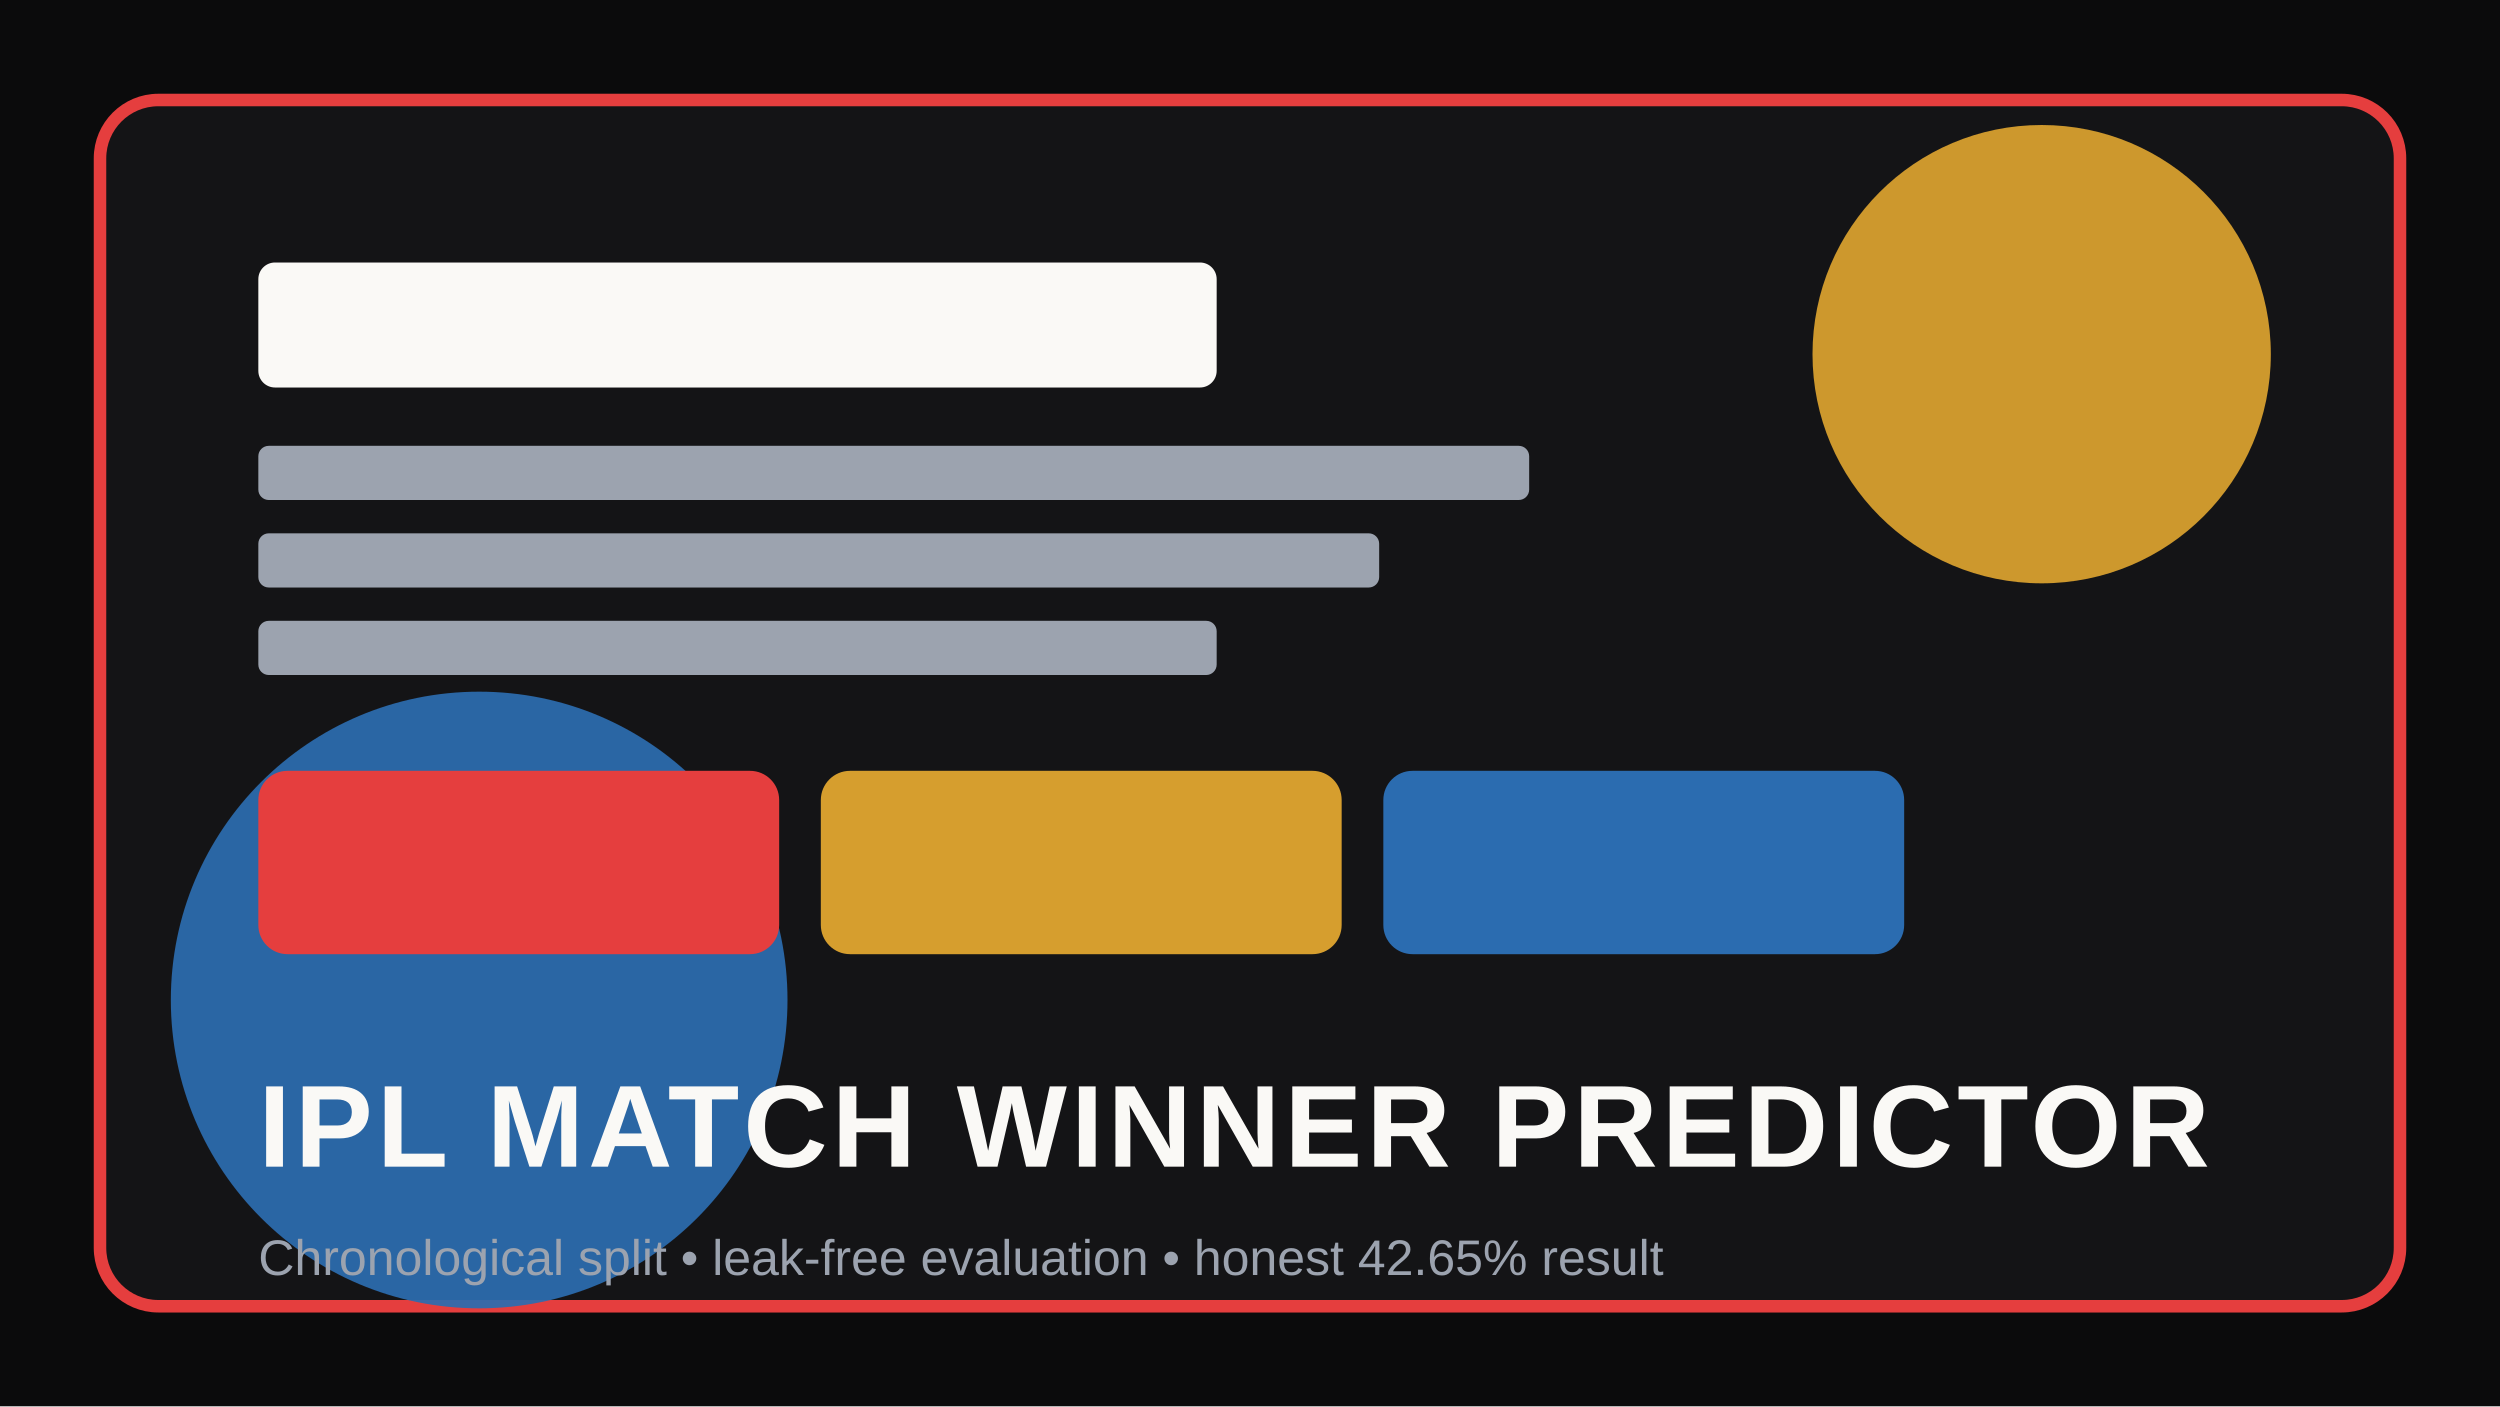
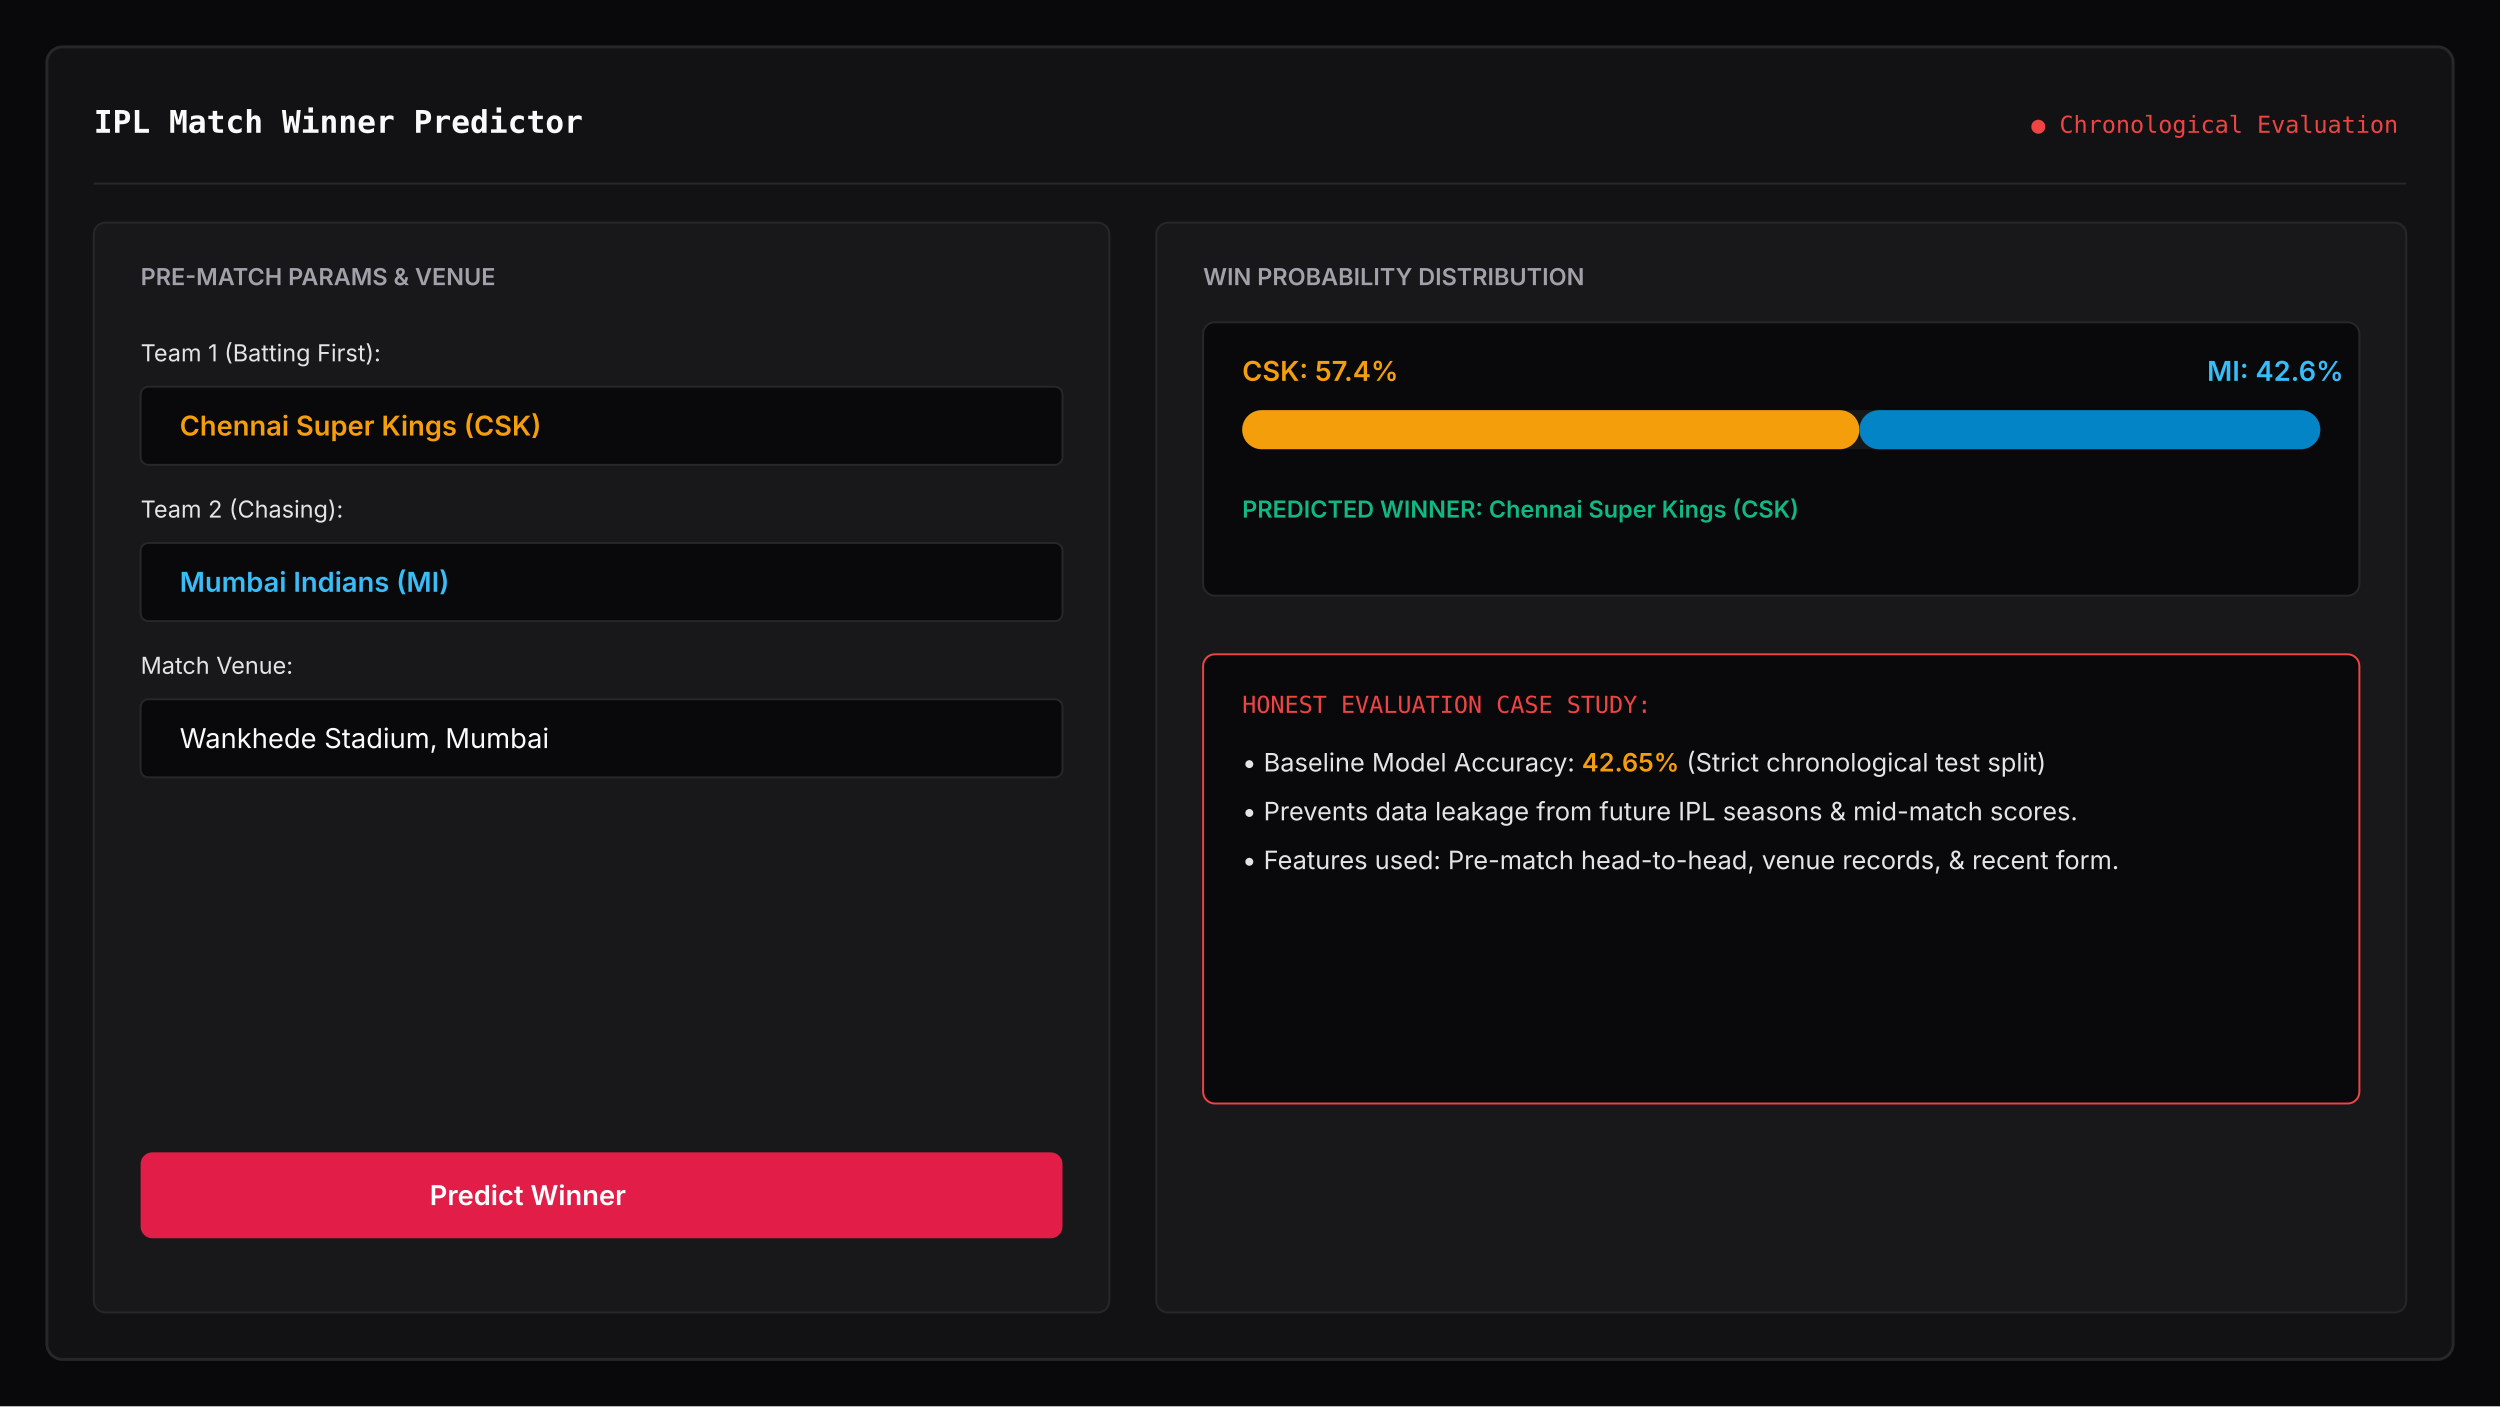
- <svg xmlns="http://www.w3.org/2000/svg" width="1200" height="675" viewBox="0 0 1200 675" fill="none">
-   <rect width="1200" height="675" fill="#0B0B0C" />
-   <rect x="48" y="48" width="1104" height="579" rx="28" fill="#141416" stroke="#E53E3E" stroke-width="6" />
-   <circle cx="980" cy="170" r="110" fill="#D69E2E" opacity="0.95" />
-   <circle cx="230" cy="480" r="148" fill="#2B6CB0" opacity="0.92" />
-   <rect x="124" y="126" width="460" height="60" rx="8" fill="#FAF9F6" />
-   <rect x="124" y="214" width="610" height="26" rx="5" fill="#9CA3AF" />
-   <rect x="124" y="256" width="538" height="26" rx="5" fill="#9CA3AF" />
-   <rect x="124" y="298" width="460" height="26" rx="5" fill="#9CA3AF" />
-   <rect x="124" y="370" width="250" height="88" rx="14" fill="#E53E3E" />
-   <rect x="394" y="370" width="250" height="88" rx="14" fill="#D69E2E" />
-   <rect x="664" y="370" width="250" height="88" rx="14" fill="#2B6CB0" />
-   <text x="124" y="560" fill="#FAF9F6" font-family="Arial, Helvetica, sans-serif" font-size="56" font-weight="700" letter-spacing="2">IPL MATCH WINNER PREDICTOR</text>
-   <text x="124" y="612" fill="#9CA3AF" font-family="Arial, Helvetica, sans-serif" font-size="24" font-weight="400">Chronological split • leak-free evaluation • honest 42.65% result</text>
+ <svg xmlns="http://www.w3.org/2000/svg" width="1280" height="720" viewBox="0 0 1280 720" fill="none">
+   <rect width="1280" height="720" fill="#09090B" />
+   <rect x="24" y="24" width="1232" height="672" rx="8" fill="#121215" stroke="#27272A" stroke-width="1.5" />
+   <text x="48" y="68" fill="#FAFAFA" font-family="'JetBrains Mono', monospace" font-size="16" font-weight="700">IPL Match Winner Predictor</text>
+   <text x="1040" y="68" fill="#EF4444" font-family="'JetBrains Mono', monospace" font-size="12">● Chronological Evaluation</text>
+   <line x1="48" y1="94" x2="1232" y2="94" stroke="#27272A" stroke-width="1" />
+   <rect x="48" y="114" width="520" height="558" rx="6" fill="#18181B" stroke="#27272A" stroke-width="1" />
+   <text x="72" y="146" fill="#A1A1AA" font-family="-apple-system, sans-serif" font-size="12" font-weight="600">PRE-MATCH PARAMS &amp; VENUE</text>
+   <text x="72" y="185" fill="#E4E4E7" font-family="-apple-system, sans-serif" font-size="12">Team 1 (Batting First):</text>
+   <rect x="72" y="198" width="472" height="40" rx="4" fill="#09090B" stroke="#27272A" stroke-width="1" />
+   <text x="92" y="223" fill="#F59E0B" font-family="-apple-system, sans-serif" font-size="14" font-weight="600">Chennai Super Kings (CSK)</text>
+   <text x="72" y="265" fill="#E4E4E7" font-family="-apple-system, sans-serif" font-size="12">Team 2 (Chasing):</text>
+   <rect x="72" y="278" width="472" height="40" rx="4" fill="#09090B" stroke="#27272A" stroke-width="1" />
+   <text x="92" y="303" fill="#38BDF8" font-family="-apple-system, sans-serif" font-size="14" font-weight="600">Mumbai Indians (MI)</text>
+   <text x="72" y="345" fill="#E4E4E7" font-family="-apple-system, sans-serif" font-size="12">Match Venue:</text>
+   <rect x="72" y="358" width="472" height="40" rx="4" fill="#09090B" stroke="#27272A" stroke-width="1" />
+   <text x="92" y="383" fill="#FAFAFA" font-family="-apple-system, sans-serif" font-size="14">Wankhede Stadium, Mumbai</text>
+   <rect x="72" y="590" width="472" height="44" rx="6" fill="#E11D48" />
+   <text x="220" y="617" fill="#FFFFFF" font-family="-apple-system, sans-serif" font-size="14" font-weight="600">Predict Winner</text>
+   <rect x="592" y="114" width="640" height="558" rx="6" fill="#18181B" stroke="#27272A" stroke-width="1" />
+   <text x="616" y="146" fill="#A1A1AA" font-family="-apple-system, sans-serif" font-size="12" font-weight="600">WIN PROBABILITY DISTRIBUTION</text>
+   <rect x="616" y="165" width="592" height="140" rx="6" fill="#09090B" stroke="#27272A" stroke-width="1" />
+   <text x="636" y="195" fill="#F59E0B" font-family="-apple-system, sans-serif" font-size="14" font-weight="600">CSK: 57.4%</text>
+   <text x="1130" y="195" fill="#38BDF8" font-family="-apple-system, sans-serif" font-size="14" font-weight="600">MI: 42.6%</text>
+   <rect x="636" y="210" width="552" height="20" rx="10" fill="#18181B" />
+   <rect x="636" y="210" width="316" height="20" rx="10" fill="#F59E0B" />
+   <rect x="952" y="210" width="236" height="20" rx="10" fill="#0284C7" />
+   <text x="636" y="265" fill="#10B981" font-family="-apple-system, sans-serif" font-size="12" font-weight="600">PREDICTED WINNER: Chennai Super Kings (CSK)</text>
+   <rect x="616" y="335" width="592" height="230" rx="6" fill="#09090B" stroke="#EF4444" stroke-width="1" />
+   <text x="636" y="365" fill="#EF4444" font-family="'JetBrains Mono', monospace" font-size="12">HONEST EVALUATION CASE STUDY:</text>
+   <text x="636" y="395" fill="#E4E4E7" font-family="-apple-system, sans-serif" font-size="13">• Baseline Model Accuracy: <tspan fill="#F59E0B" font-weight="600">42.65%</tspan> (Strict chronological test split)</text>
+   <text x="636" y="420" fill="#E4E4E7" font-family="-apple-system, sans-serif" font-size="13">• Prevents data leakage from future IPL seasons &amp; mid-match scores.</text>
+   <text x="636" y="445" fill="#E4E4E7" font-family="-apple-system, sans-serif" font-size="13">• Features used: Pre-match head-to-head, venue records, &amp; recent form.</text>
</svg>
